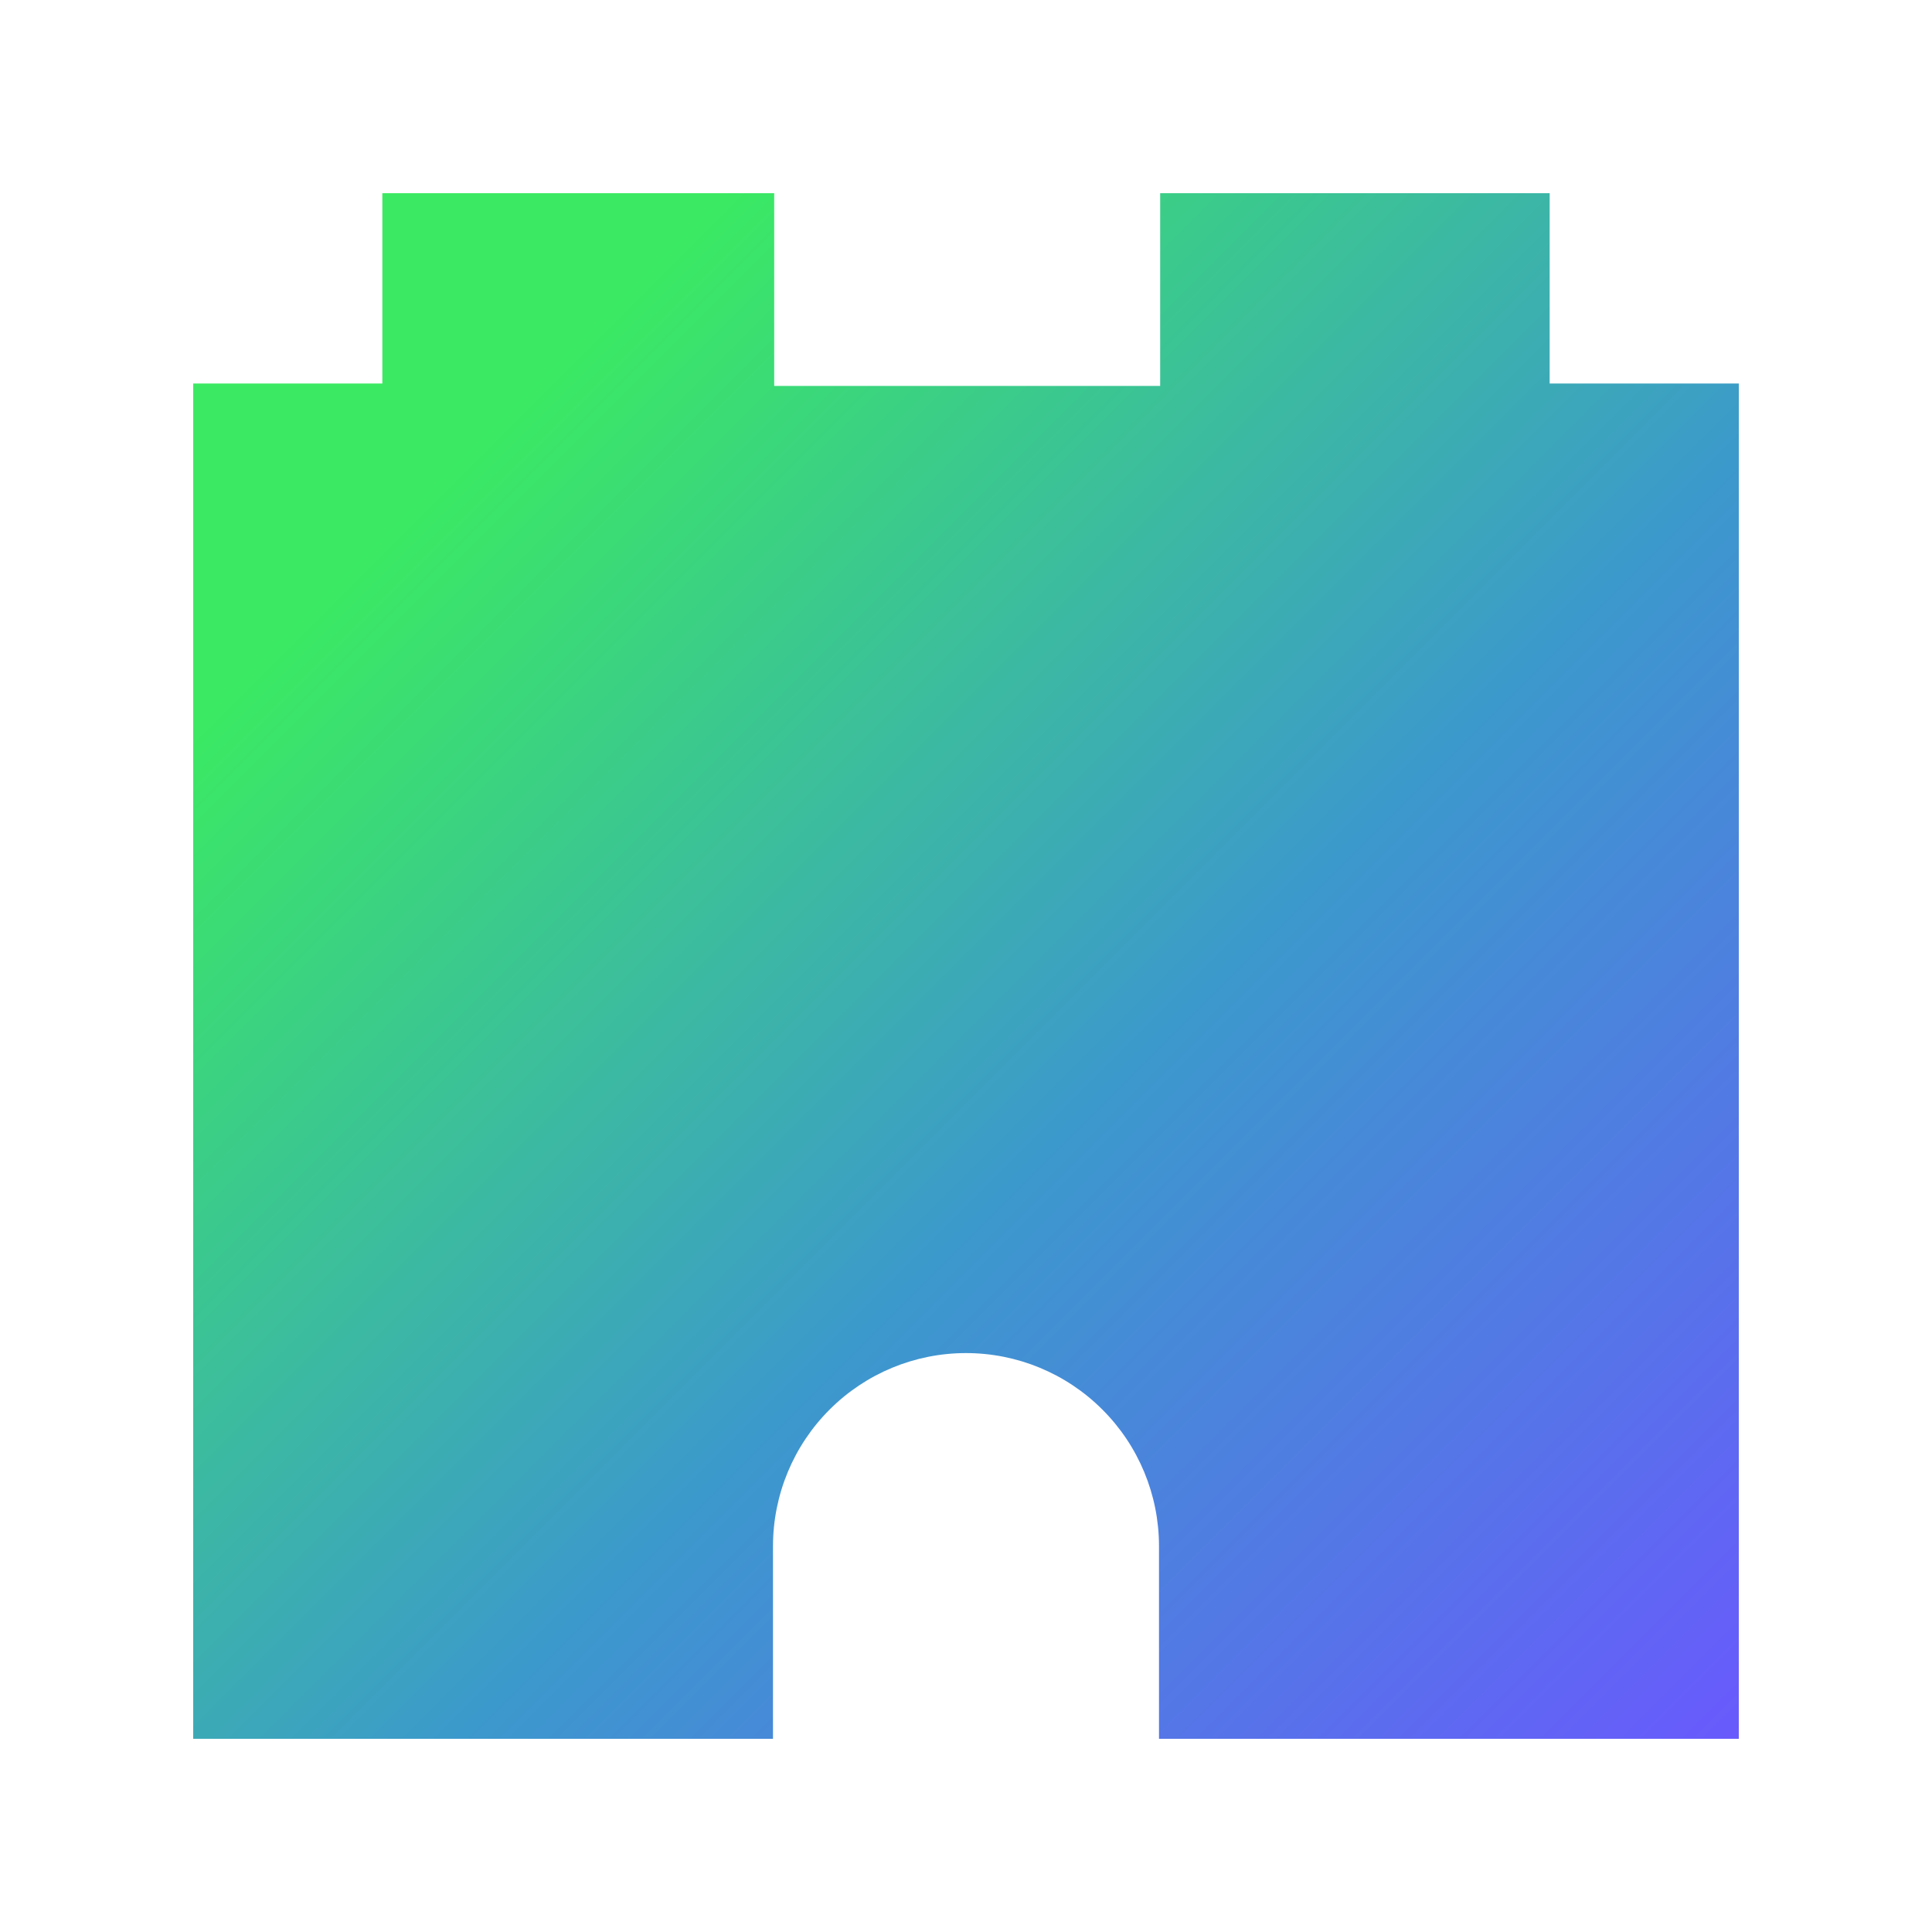
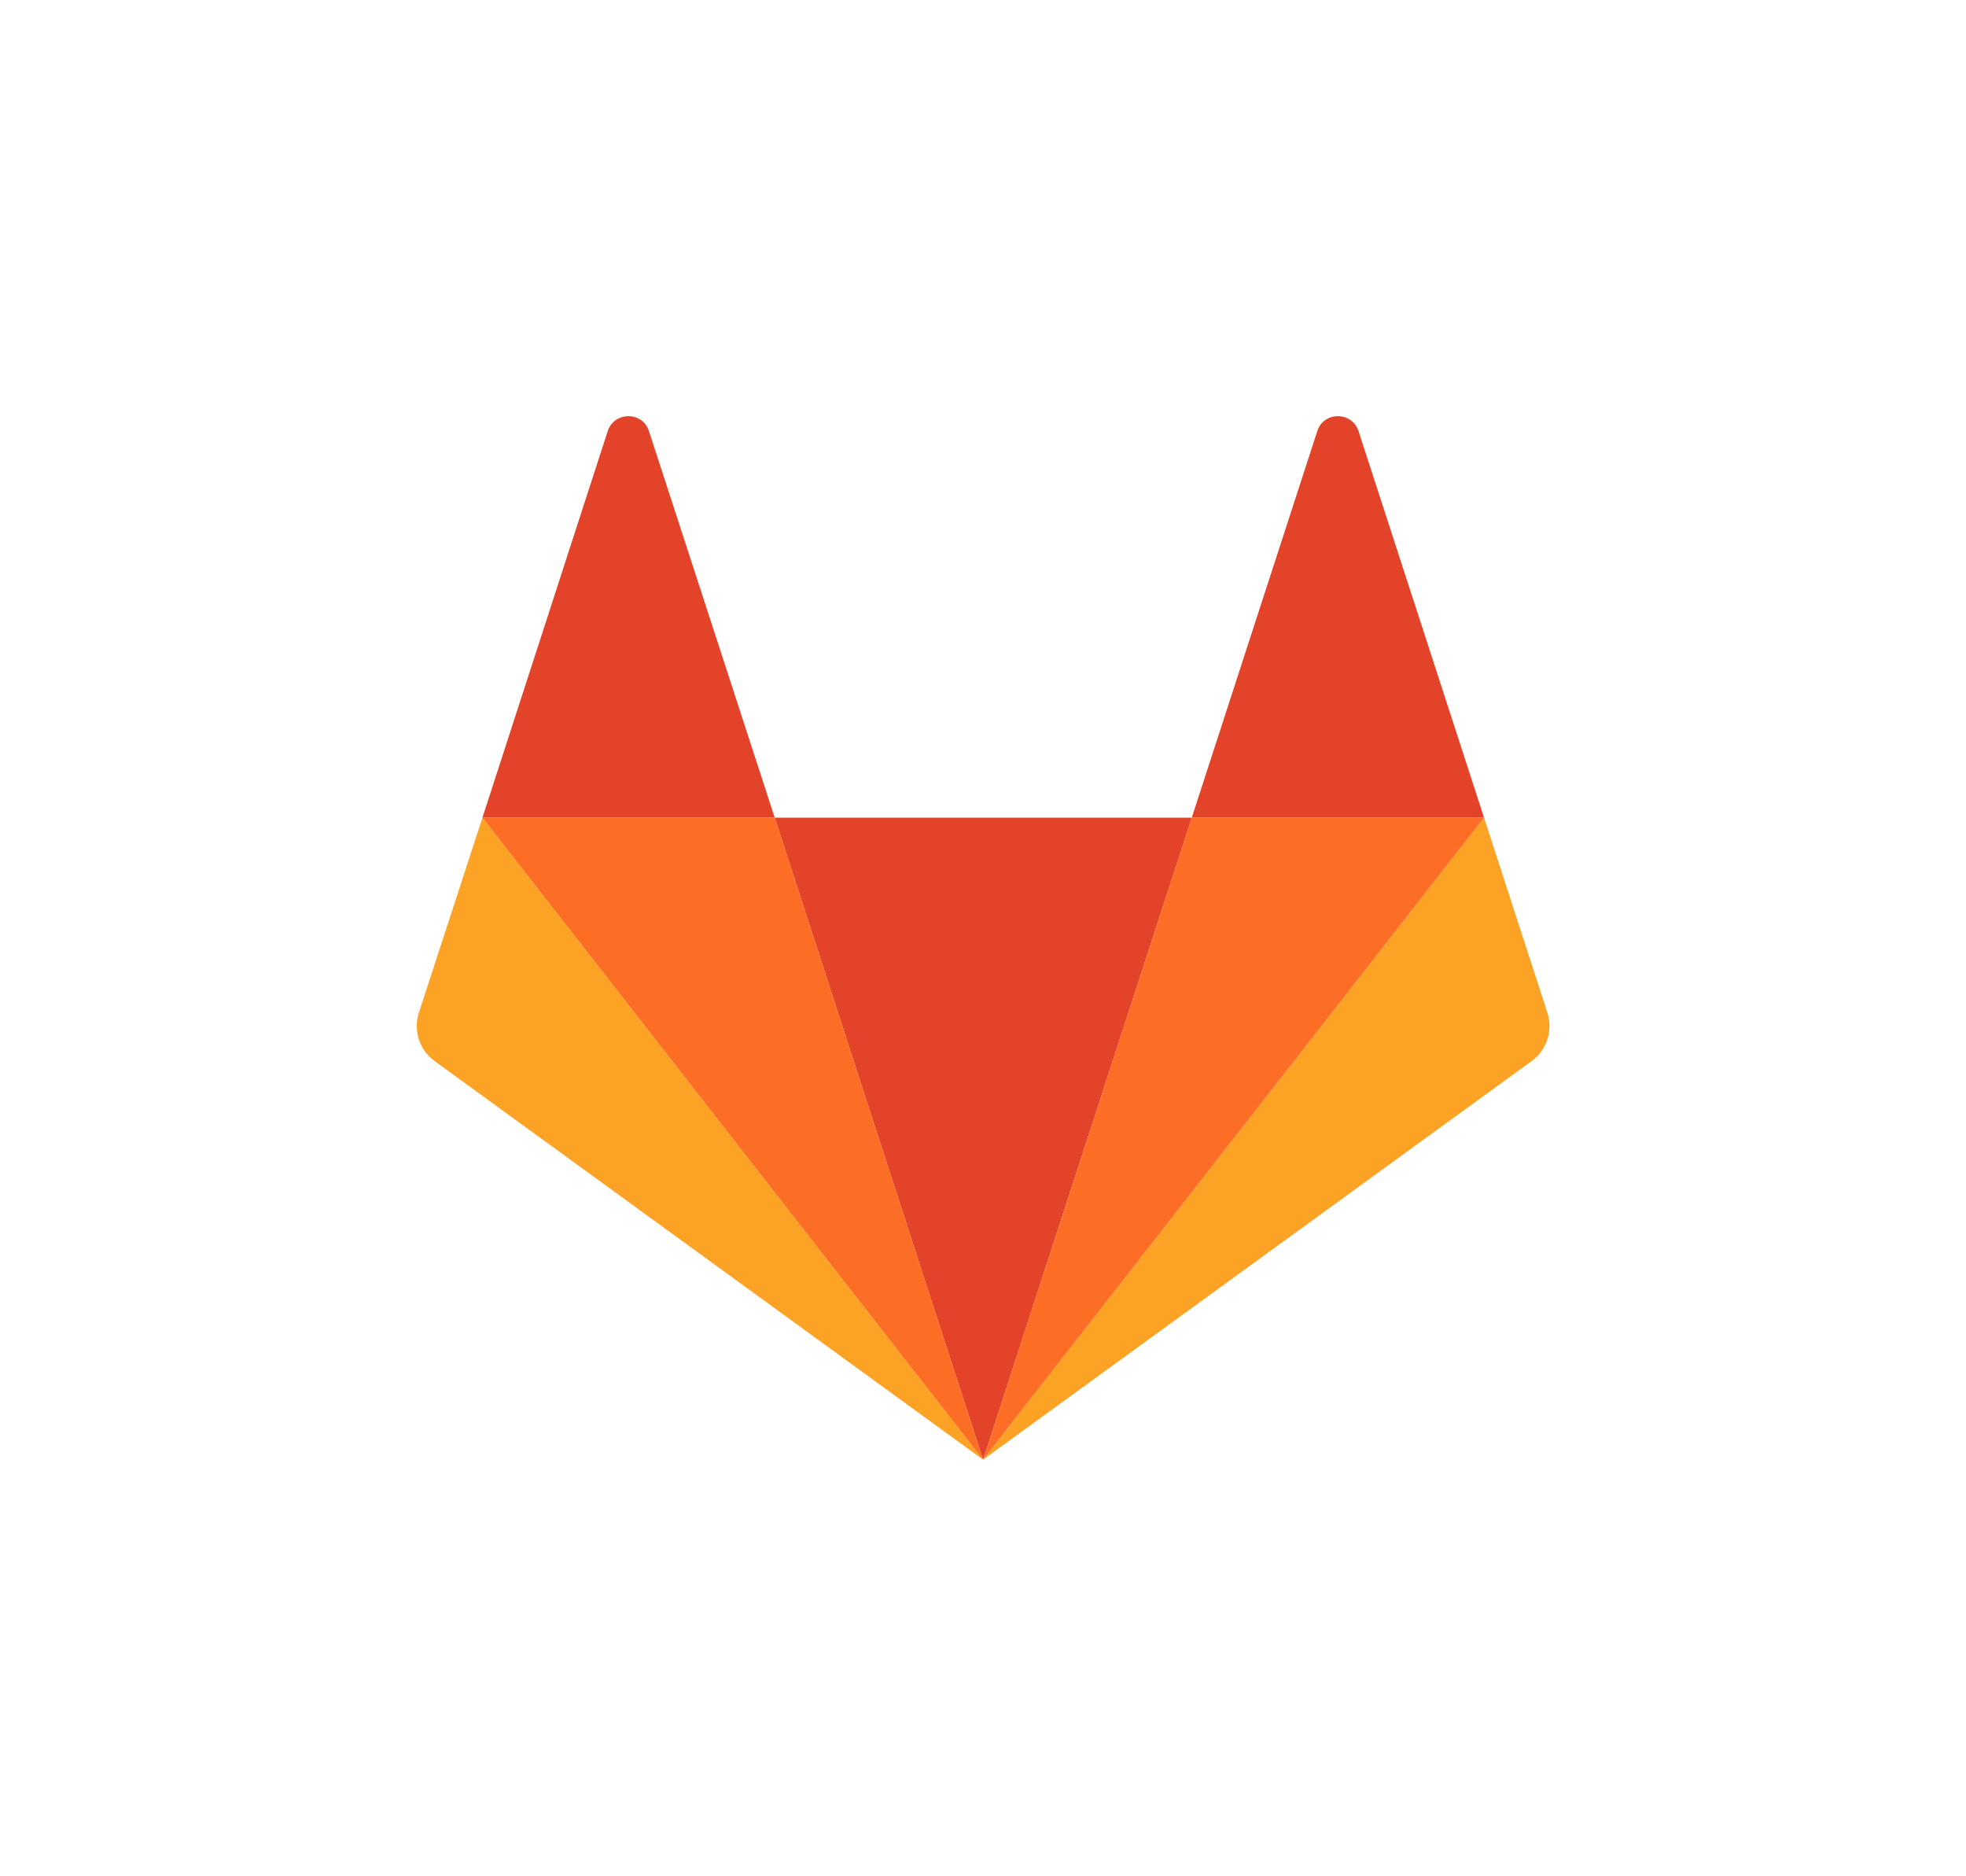
- <svg xmlns="http://www.w3.org/2000/svg" width="40" height="40" viewBox="0 0 40 40" fill="none">
-   <path d="M32.084 7.94V4H24.02V7.99H16.029V4H7.916V7.94H4V36H16.004V32.005C16.006 30.946 16.427 29.931 17.177 29.183C17.926 28.434 18.941 28.014 20 28.014C21.059 28.014 22.074 28.434 22.823 29.183C23.573 29.931 23.994 30.946 23.996 32.005V36H36V7.94H32.084Z" fill="url(#paint0_linear)" />
-   <defs>
-     <linearGradient id="paint0_linear" x1="2.942" y1="4.9" x2="37.777" y2="39.734" gradientUnits="userSpaceOnUse">
-       <stop offset="0.159" stop-color="#3BEA62" />
-       <stop offset="0.54" stop-color="#3C99CC" />
-       <stop offset="0.937" stop-color="#6B57FF" />
-     </linearGradient>
-   </defs>
+ <svg xmlns="http://www.w3.org/2000/svg" viewBox="0 0 586 559">
+   <style>.st3{fill:#e24329}.st4{fill:#fca326}</style>
+   <path class="st3" d="m293.026 434.983 62.199-191.322H230.918l62.108 191.322z" />
+   <path class="st4" d="m143.798 243.662-18.941 58.126c-1.714 5.278.137 11.104 4.661 14.394l163.509 118.801-149.229-191.321z" />
+   <path class="st3" d="M143.798 243.662h87.12l-37.494-115.224c-1.919-5.895-10.282-5.895-12.27 0l-37.356 115.224z" />
+   <path class="st4" d="m442.346 243.662 18.873 58.126c1.714 5.278-.137 11.104-4.661 14.394L293.026 434.983l149.32-191.321z" />
+   <path class="st3" d="M442.346 243.662h-87.12l37.425-115.224c1.919-5.895 10.282-5.895 12.27 0l37.425 115.224z" />
+   <path d="m293.026 434.983 62.199-191.321h87.121zm0 0L143.798 243.662h87.12z" style="fill:#fc6d26" />
</svg>
